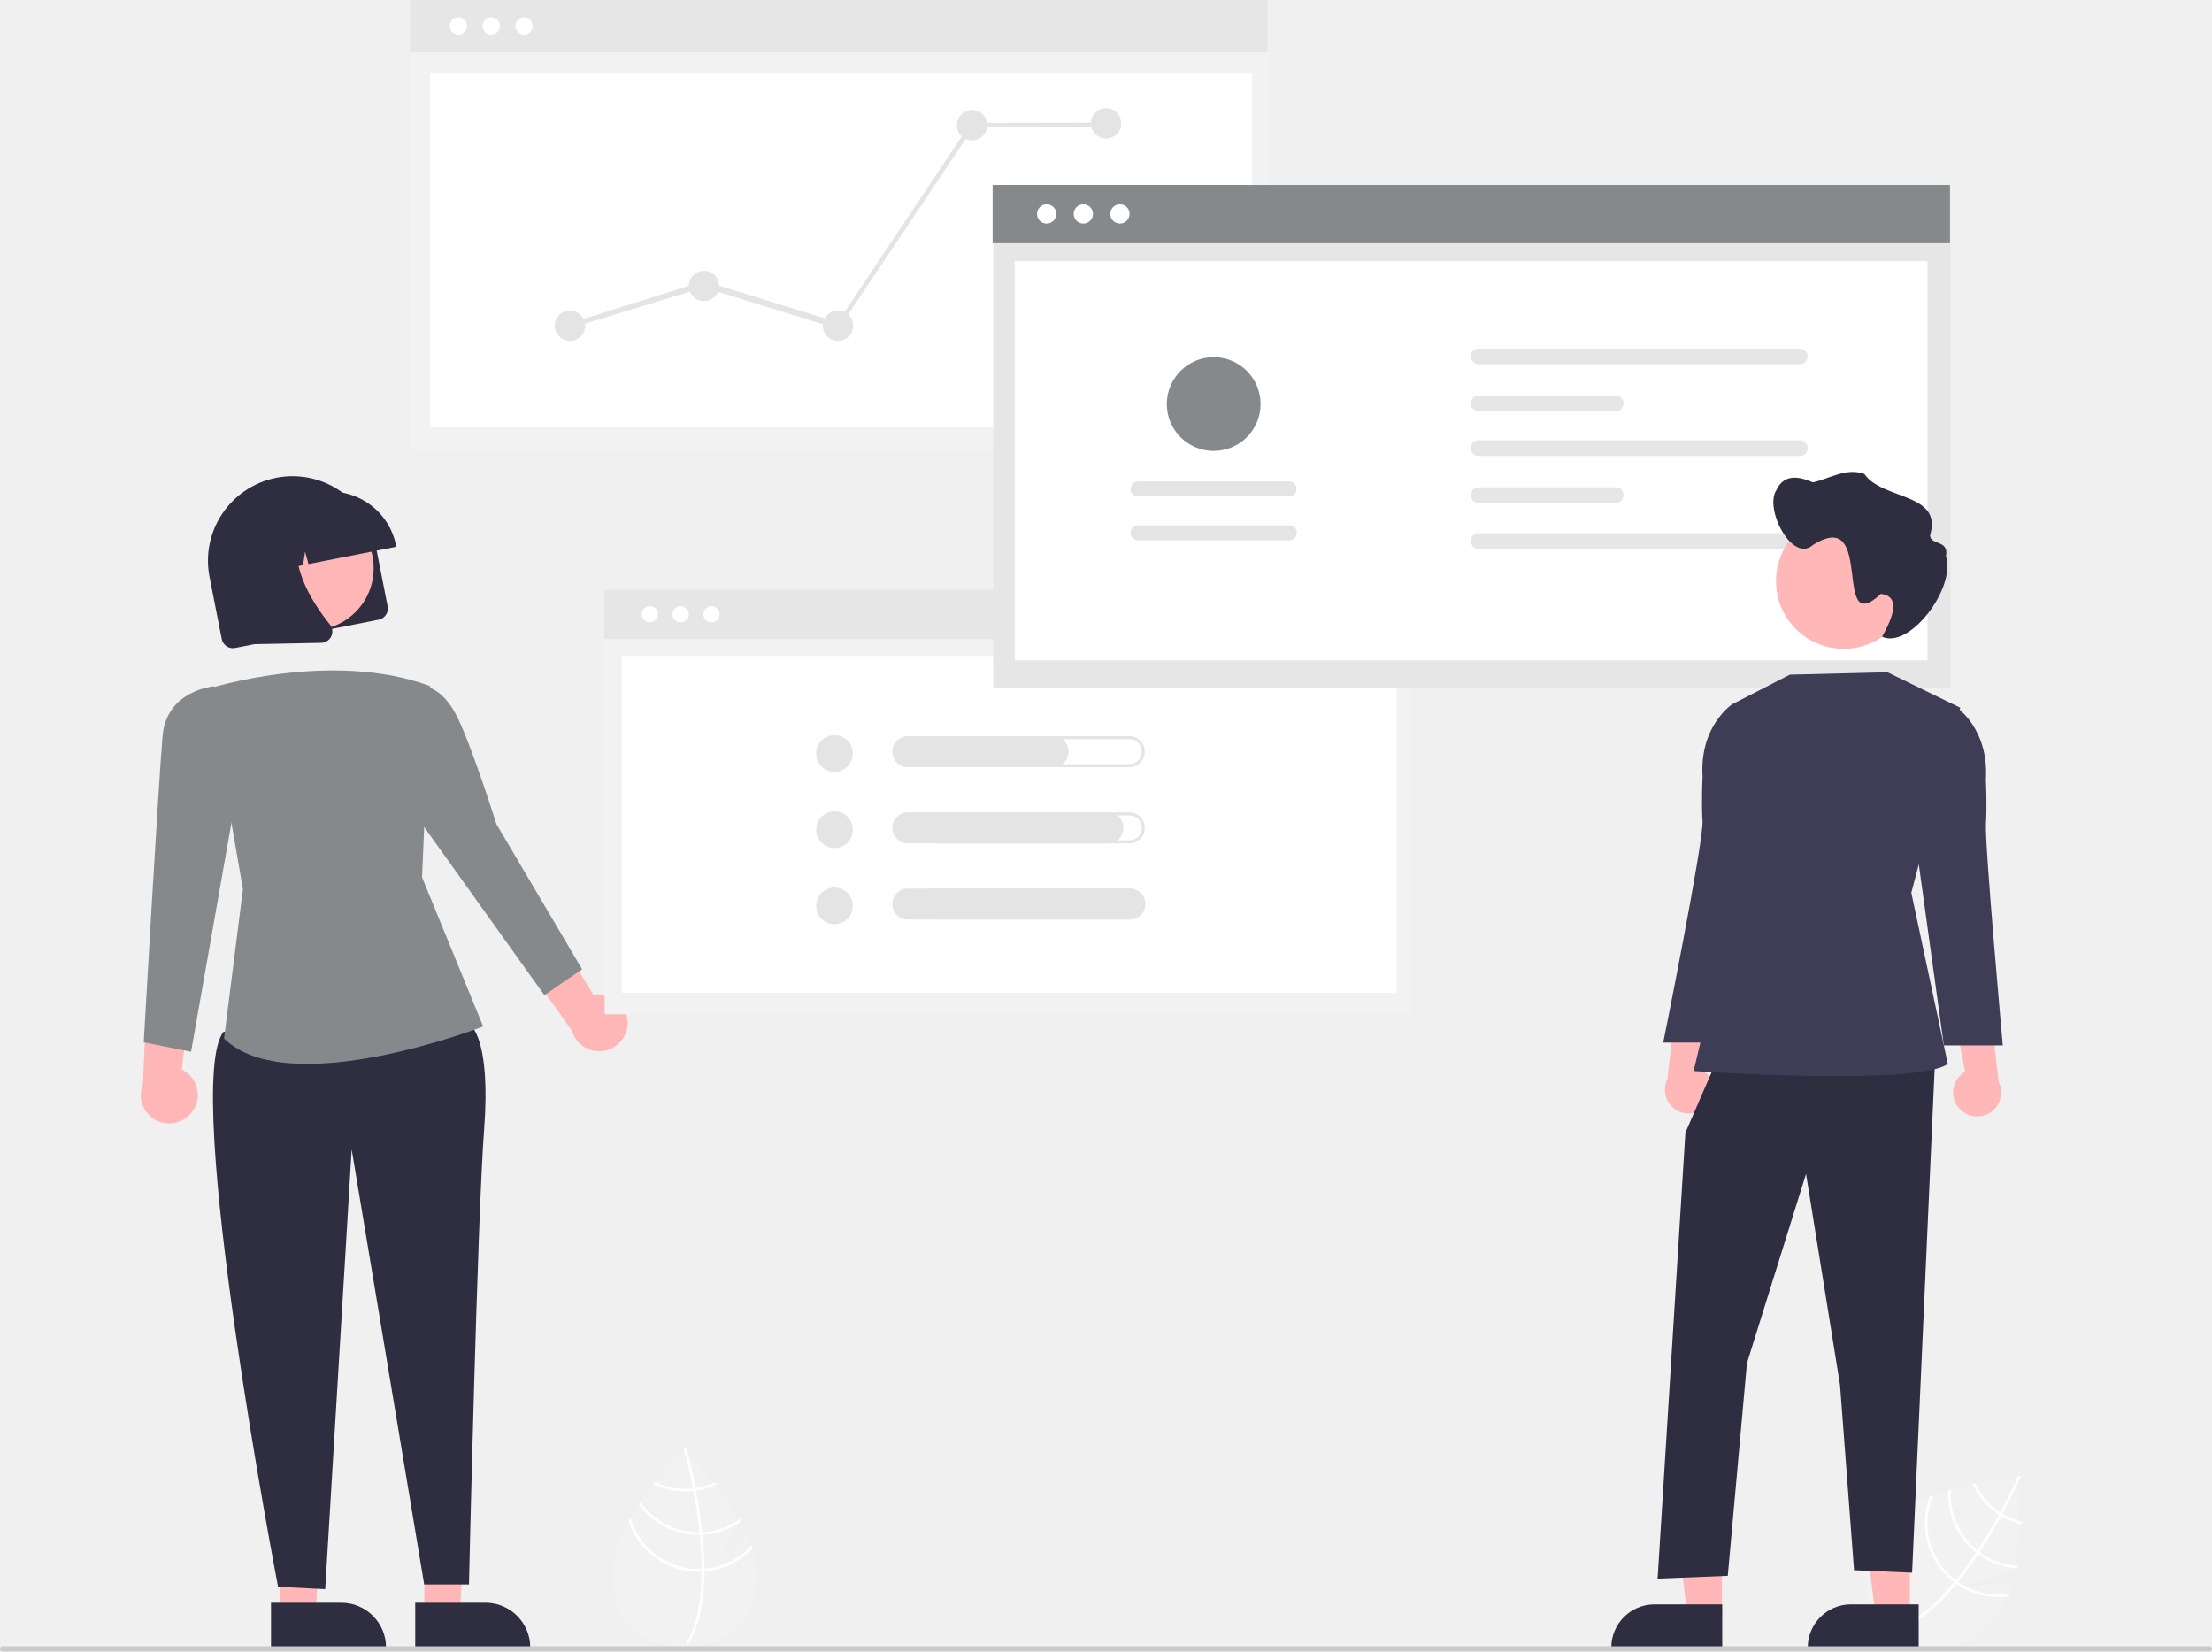
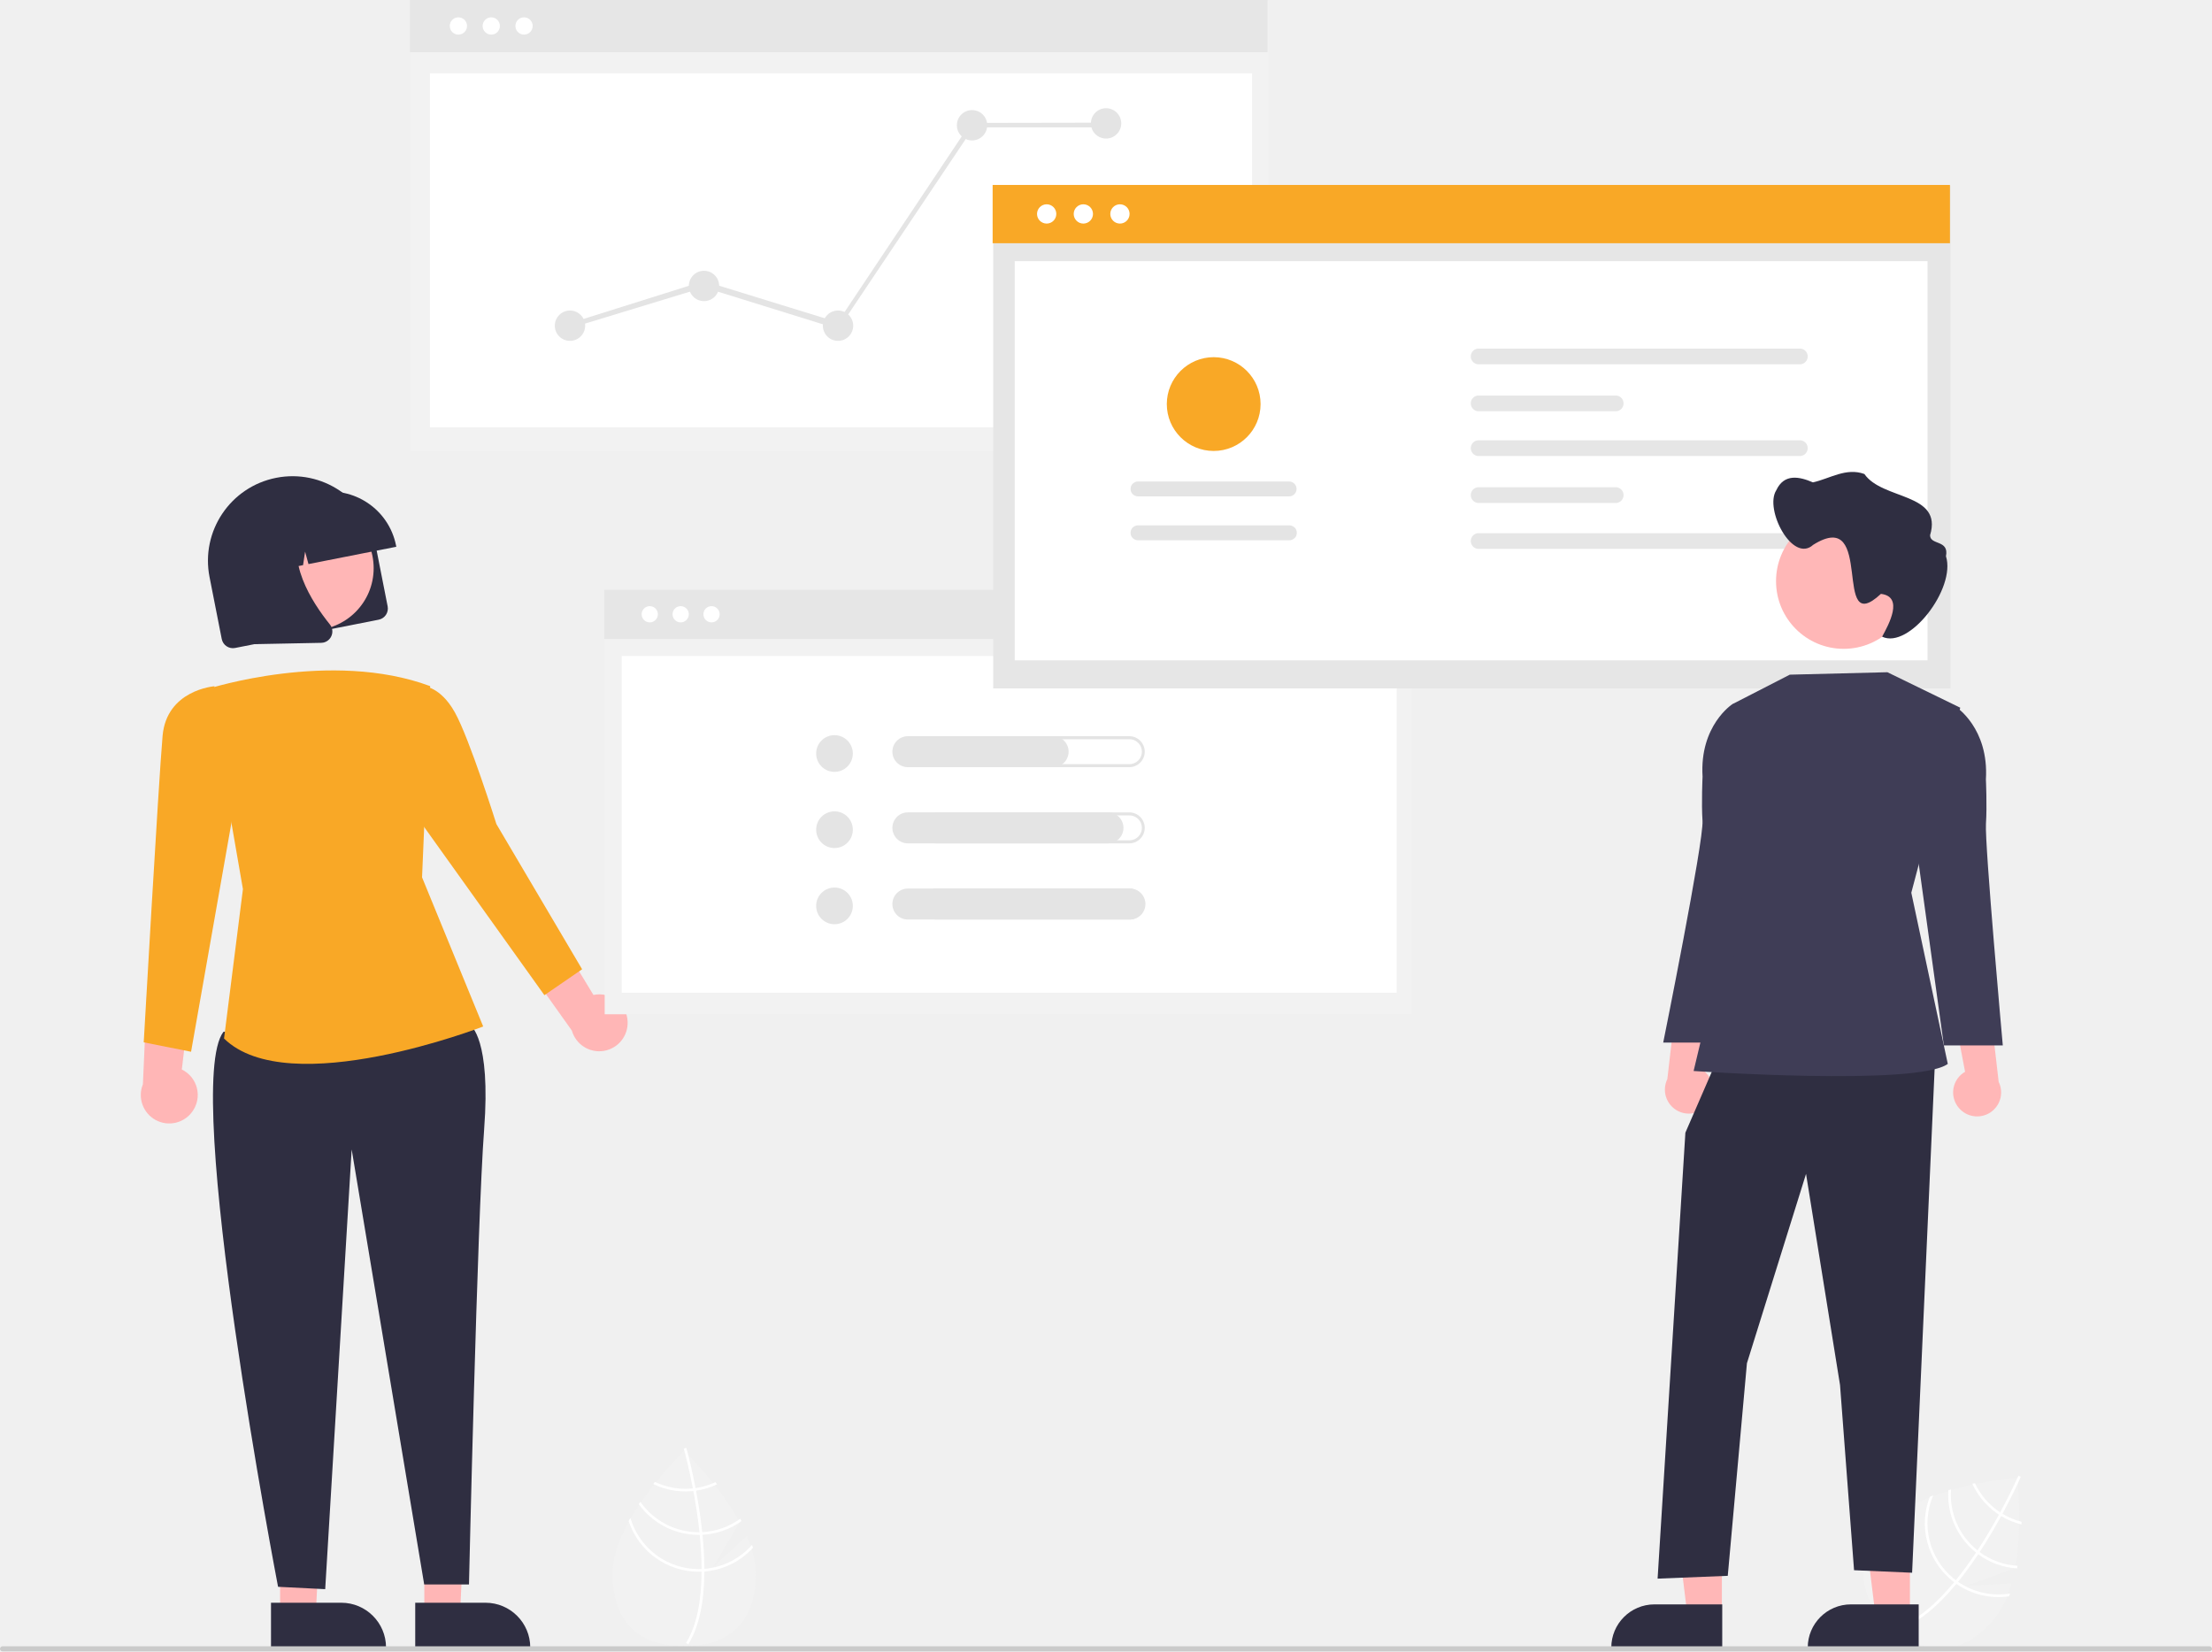
<svg xmlns="http://www.w3.org/2000/svg" data-name="Layer 1" width="864" height="645" viewBox="0 0 864 645">
  <path d="M459.675,727.481l-13.169,12.124,10.466-17.561C448.726,707.091,435.24,694.168,435.24,694.168s-27.978,26.805-27.978,47.876S419.788,770.472,435.24,770.472c15.452,0,27.978-7.357,27.978-28.428A36.962,36.962,0,0,0,459.675,727.481Z" transform="translate(-168 -127.5)" fill="#f2f2f2" />
  <path d="M443.119,740.262v1.039c-.062,12.073-2.098,21.492-6.093,28.125-.057.098-.118.19-.175.288l-.447-.272-.427-.267c4.432-7.162,6-17.286,6.057-27.816.005-.339.01-.684.005-1.028-.015-4.458-.288-8.967-.725-13.348-.031-.339-.067-.684-.103-1.028-.607-5.779-1.481-11.301-2.375-16.098-.062-.339-.129-.679-.195-1.013-1.548-8.113-3.126-13.99-3.486-15.291-.041-.159-.067-.247-.072-.267l.488-.139.005-.005.494-.139c.005.021.093.314.236.859.55,2.036,1.98,7.563,3.383,14.854.062.329.129.668.19,1.008.73,3.892,1.445,8.242,2.01,12.808q.216,1.72.386,3.393c.041.344.077.689.108,1.028Q443.093,734.053,443.119,740.262Z" transform="translate(-168 -127.5)" fill="#fff" />
  <path d="M439.689,708.713c-.344.046-.694.093-1.049.129a28.365,28.365,0,0,1-2.9.149,27.592,27.592,0,0,1-11.929-2.694c-.216.272-.432.545-.653.823a28.614,28.614,0,0,0,12.582,2.9,29.347,29.347,0,0,0,3.095-.165c.35-.036.699-.082,1.044-.134a28.373,28.373,0,0,0,8.201-2.483q-.332-.424-.648-.833A27.497,27.497,0,0,1,439.689,708.713Z" transform="translate(-168 -127.5)" fill="#fff" />
  <path d="M442.275,725.922q-.532.031-1.064.031c-.108.005-.221.005-.329.005a27.738,27.738,0,0,1-22.767-11.893c-.206.303-.411.607-.612.915a28.768,28.768,0,0,0,23.379,12.006c.144,0,.288,0,.432-.005.36-.005.715-.015,1.069-.031a28.616,28.616,0,0,0,15.245-5.347c-.165-.303-.329-.607-.499-.91A27.548,27.548,0,0,1,442.275,725.922Z" transform="translate(-168 -127.5)" fill="#fff" />
  <path d="M443.119,740.262c-.36.031-.72.051-1.08.067-.386.015-.771.026-1.157.026a27.813,27.813,0,0,1-26.664-20.011c-.231.416-.463.828-.684,1.244a28.832,28.832,0,0,0,27.348,19.795c.386,0,.771-.005,1.152-.026.365-.01.725-.031,1.085-.057a28.747,28.747,0,0,0,18.973-9.26c-.108-.38-.231-.756-.355-1.136A27.723,27.723,0,0,1,443.119,740.262Z" transform="translate(-168 -127.5)" fill="#fff" />
  <path d="M953.718,745.933l-17.871,1.031,19.226-6.949c3.1-16.792.86-35.335.86-35.335s-38.63,3-51.985,19.298-8.33,29.928,3.622,39.721c11.952,9.794,26.303,12.043,39.658-4.255A36.962,36.962,0,0,0,953.718,745.933Z" transform="translate(-168 -127.5)" fill="#f2f2f2" />
  <path d="M932.811,745.324l-.658.803c-7.7,9.299-15.245,15.294-22.539,17.892-.106.04-.212.072-.318.112l-.173-.494-.161-.477c7.968-2.731,15.597-9.567,22.315-17.676.219-.259.441-.522.656-.792,2.814-3.458,5.461-7.118,7.899-10.784.191-.282.382-.571.572-.861,3.194-4.855,6.018-9.68,8.366-13.957.167-.302.331-.606.491-.907,3.945-7.256,6.449-12.803,6.996-14.037.069-.149.105-.233.114-.252l.466.202.007-.001.47.205c-.009.019-.127.301-.361.814-.865,1.924-3.263,7.105-6.798,13.634-.161.294-.324.598-.492.9-1.902,3.473-4.106,7.291-6.563,11.181q-.923,1.467-1.853,2.869c-.187.292-.377.582-.568.864Q936.727,740.506,932.811,745.324Z" transform="translate(-168 -127.5)" fill="#fff" />
  <path d="M950.155,718.748c-.296-.183-.596-.368-.893-.565a28.366,28.366,0,0,1-2.338-1.723,27.592,27.592,0,0,1-7.519-9.645c-.34.074-.679.148-1.026.222a28.613,28.613,0,0,0,7.894,10.217,29.344,29.344,0,0,0,2.498,1.835c.293.194.593.38.892.558a28.372,28.372,0,0,0,7.917,3.277q.012-.538.027-1.055A27.497,27.497,0,0,1,950.155,718.748Z" transform="translate(-168 -127.5)" fill="#fff" />
  <path d="M941.248,733.698q-.431-.313-.843-.651c-.087-.064-.174-.136-.258-.205a27.738,27.738,0,0,1-10.072-23.629c-.351.104-.703.209-1.053.32A28.768,28.768,0,0,0,939.496,733.638c.111.091.223.182.337.27.282.224.563.441.847.654a28.616,28.616,0,0,0,15.181,5.527c.065-.339.13-.678.191-1.02A27.548,27.548,0,0,1,941.248,733.698Z" transform="translate(-168 -127.5)" fill="#fff" />
  <path d="M932.811,745.324c-.298-.204-.589-.416-.878-.633-.308-.233-.613-.469-.911-.713a27.813,27.813,0,0,1-7.941-32.379c-.443.175-.883.347-1.318.529a28.832,28.832,0,0,0,8.607,32.645c.298.244.6.485.907.71.289.223.58.436.875.644a28.747,28.747,0,0,0,20.544,4.863c.158-.363.3-.731.446-1.104A27.724,27.724,0,0,1,932.811,745.324Z" transform="translate(-168 -127.5)" fill="#fff" />
  <polygon points="165.74 630.543 179.675 630.542 182.261 576.504 165.737 576.794 165.74 630.543" fill="#ffb6b6" />
  <path d="M330.185,753.493l27.443-.001h.001a17.49,17.49,0,0,1,17.489,17.488v.568l-44.932.002Z" transform="translate(-168 -127.5)" fill="#2f2e41" />
  <polygon points="109.407 630.543 123.342 630.542 126.104 576.504 109.404 576.794 109.407 630.543" fill="#ffb6b6" />
  <path d="M273.852,753.493l27.443-.001h.001a17.49,17.49,0,0,1,17.489,17.488v.568l-44.932.002Z" transform="translate(-168 -127.5)" fill="#2f2e41" />
  <path d="M413.15,526.538a11.048,11.048,0,0,0-13.353-10.425L379.451,482.538l-8.745,18.432,20.662,29.058a11.107,11.107,0,0,0,21.782-3.49Z" transform="translate(-168 -127.5)" fill="#ffb6b6" />
  <path d="M243.132,561.658a11.048,11.048,0,0,0-4.113-16.433l4.617-38.987-18.234,9.15-1.589,35.62a11.107,11.107,0,0,0,19.319,10.65Z" transform="translate(-168 -127.5)" fill="#ffb6b6" />
  <path d="M341.911,522.164l9.868,5.846s8.018,5.104,5.322,40.606-5.919,177.737-5.919,177.737H333.69l-28.329-169.908-10.337,171.749-18.412-.921s-37.618-195.536-21.341-216.758Z" transform="translate(-168 -127.5)" fill="#2f2e41" />
-   <path d="M249.316,396.528s47.988-15.427,86.707-1.044l-3.17,74.684,23.883,58.256s-75.927,29.452-101.229,4.701l7.379-58.354Z" transform="translate(-168 -127.5)" fill="#86898b" />
-   <path d="M323.121,404.255l10.056-8.771s6.708-.079,12.481,10.241,16.231,43.632,16.231,43.632l33.482,56.715L380.642,516.198l-53.103-74.266Z" transform="translate(-168 -127.5)" fill="#86898b" />
-   <path d="M251.096,400.21l.686-4.679s-18.698,1.383-20.28,19.4-7.365,119.68-7.365,119.68l18.495,3.682L261.031,433.951Z" transform="translate(-168 -127.5)" fill="#86898b" />
+   <path d="M249.316,396.528s47.988-15.427,86.707-1.044l-3.17,74.684,23.883,58.256s-75.927,29.452-101.229,4.701l7.379-58.354Z" transform="translate(-168 -127.5)" fill="#f9a826" />
+   <path d="M323.121,404.255l10.056-8.771s6.708-.079,12.481,10.241,16.231,43.632,16.231,43.632l33.482,56.715L380.642,516.198l-53.103-74.266Z" transform="translate(-168 -127.5)" fill="#f9a826" />
+   <path d="M251.096,400.21l.686-4.679s-18.698,1.383-20.28,19.4-7.365,119.68-7.365,119.68l18.495,3.682L261.031,433.951Z" transform="translate(-168 -127.5)" fill="#f9a826" />
  <path d="M315.918,369.536l-56.097,11.046a4.441,4.441,0,0,1-5.209-3.495L249.85,352.907a33.023,33.023,0,0,1,64.802-12.76l4.761,24.18A4.441,4.441,0,0,1,315.918,369.536Z" transform="translate(-168 -127.5)" fill="#2f2e41" />
  <circle cx="121.739" cy="221.93" r="24.211" fill="#ffb6b6" />
  <path d="M322.793,341.055l-34.302,6.755-1.322-4.855-.789,5.271-5.282,1.04-2.619-9.623-1.564,10.447-10.22,2.012-.095-.484a26.152,26.152,0,0,1,20.583-30.678l4.836-.952a26.152,26.152,0,0,1,30.678,20.584Z" transform="translate(-168 -127.5)" fill="#2f2e41" />
  <path d="M294.241,378.493a4.53,4.53,0,0,1-.784.084l-25.99.514-8.174-41.512,27.649-5.445-.527.933c-7.337,12.983,3.385,29.581,10.429,38.32a4.37,4.37,0,0,1,.556,4.62A4.418,4.418,0,0,1,294.241,378.493Z" transform="translate(-168 -127.5)" fill="#2f2e41" />
  <rect id="b0371f3f-df42-4d60-b6c1-6000de199dd5" data-name="Rectangle 246" x="160.347" y="0.272" width="334.981" height="175.89" fill="#f2f2f2" />
  <rect id="a5ec3362-5fc6-49dd-bbc1-e584c03fc30b" data-name="Rectangle 264" x="160.143" width="334.981" height="20.39" fill="#e6e6e6" />
  <rect id="edb19af0-e7ad-43aa-9651-c68038fb40c2" data-name="Rectangle 247" x="167.923" y="28.658" width="321.136" height="138.232" fill="#fff" />
  <circle id="fcfbd1c3-546b-4aa9-92d2-19035f23e7a3" data-name="Ellipse 194" cx="191.886" cy="10.143" r="3.373" fill="#fff" />
  <circle id="fcf1e260-d16a-4b37-91b5-eb72ad8ee2c7" data-name="Ellipse 195" cx="204.689" cy="10.143" r="3.373" fill="#fff" />
  <circle id="ae552ed4-f0ed-4b8a-a24a-450e5f71adc4" data-name="Ellipse 246" cx="179.049" cy="10.143" r="3.373" fill="#fff" />
  <circle cx="222.633" cy="127.209" r="5.926" fill="#e4e4e4" />
  <circle cx="274.981" cy="111.689" r="5.926" fill="#e4e4e4" />
  <circle cx="327.33" cy="127.209" r="5.926" fill="#e4e4e4" />
  <circle cx="379.678" cy="48.923" r="5.926" fill="#e4e4e4" />
  <circle cx="432.026" cy="48.193" r="5.926" fill="#e4e4e4" />
  <polygon points="327.454 128.537 274.981 112.234 223.226 128 222.041 126.419 274.981 109.766 327.205 125.882 379.1 48.091 379.309 48.006 431.657 47.914 432.395 49.747 380.255 49.755 327.454 128.537" fill="#e4e4e4" />
  <rect id="a979eff9-2035-45aa-8fad-490bbaa22894" data-name="Rectangle 246" x="236.194" y="230.63" width="315.238" height="165.523" fill="#f2f2f2" />
  <rect id="b5344e31-85e8-4079-8f4b-e609523654c2" data-name="Rectangle 264" x="236.002" y="230.374" width="315.238" height="19.189" fill="#e6e6e6" />
  <rect id="a6983896-3ceb-4bf9-866b-7e40cad74d1b" data-name="Rectangle 247" x="242.841" y="256.235" width="302.691" height="131.489" fill="#fff" />
  <circle id="f96e66fe-9216-4da2-bba4-b63d176988a9" data-name="Ellipse 194" cx="265.874" cy="239.919" r="3.174" fill="#fff" />
  <circle id="e3ffbb79-e13a-4bd7-b23c-45510780cb2f" data-name="Ellipse 195" cx="277.923" cy="239.919" r="3.174" fill="#fff" />
  <circle id="ec6ea03b-7290-43d8-8b25-59bf30f1f0ee" data-name="Ellipse 246" cx="253.794" cy="239.919" r="3.174" fill="#fff" />
  <rect id="e9e5cf6b-8f55-43bf-8281-302b4fb1e9d5" data-name="Rectangle 246" x="387.948" y="72.539" width="373.927" height="196.339" fill="#e6e6e6" />
-   <rect id="e4e8a65e-8422-4898-a810-30d755c7dafc" data-name="Rectangle 264" x="387.72" y="72.236" width="373.927" height="22.761" fill="#86898b" />
+   <rect id="e4e8a65e-8422-4898-a810-30d755c7dafc" data-name="Rectangle 264" x="387.72" y="72.236" width="373.927" height="22.761" fill="#f9a826" />
  <rect id="b6acd298-89f8-46a0-ab3e-c2f0533bc288" data-name="Rectangle 247" x="396.342" y="101.988" width="356.537" height="155.932" fill="#fff" />
  <circle id="a2e6f9e4-3ad4-420f-8fe3-197d901d1e70" data-name="Ellipse 194" cx="423.153" cy="83.558" r="3.765" fill="#fff" />
  <circle id="b303a717-eadc-4672-a419-54a1feb6afd8" data-name="Ellipse 195" cx="437.445" cy="83.558" r="3.765" fill="#fff" />
  <circle id="b1ff2c46-8045-41fc-afe2-76f8fb520d89" data-name="Ellipse 246" cx="408.824" cy="83.558" r="3.765" fill="#fff" />
  <path d="M745.157,263.656a3.084,3.084,0,0,0,0,6.114H871.41a3.084,3.084,0,0,0,0-6.114Z" transform="translate(-168 -127.5)" fill="#e6e6e6" />
  <path d="M745.157,335.752a3.084,3.084,0,0,0,0,6.114H871.41a3.084,3.084,0,0,0,0-6.114Z" transform="translate(-168 -127.5)" fill="#e6e6e6" />
  <path d="M745.157,281.997a3.084,3.084,0,0,0,0,6.114h54.327a3.084,3.084,0,0,0,0-6.114Z" transform="translate(-168 -127.5)" fill="#e6e6e6" />
  <path d="M745.157,299.479a3.084,3.084,0,0,0,0,6.114H871.41a3.084,3.084,0,0,0,0-6.114Z" transform="translate(-168 -127.5)" fill="#e6e6e6" />
  <path d="M745.157,317.82a3.084,3.084,0,0,0,0,6.114h54.327a3.084,3.084,0,0,0,0-6.114Z" transform="translate(-168 -127.5)" fill="#e6e6e6" />
  <path d="M671.576,338.516a2.91,2.91,0,1,0,.003-5.819H612.553a2.91,2.91,0,1,0-.003,5.819H671.576Z" transform="translate(-168 -127.5)" fill="#e4e4e4" />
  <path d="M671.576,321.374a2.91,2.91,0,0,0,0-5.819H612.553a2.91,2.91,0,1,0-.003,5.819H671.576Z" transform="translate(-168 -127.5)" fill="#e4e4e4" />
-   <path d="M642.064,267.005a18.314,18.314,0,1,1-18.314,18.314v0A18.335,18.335,0,0,1,642.064,267.005Z" transform="translate(-168 -127.5)" fill="#86898b" />
+   <path d="M642.064,267.005a18.314,18.314,0,1,1-18.314,18.314v0A18.335,18.335,0,0,1,642.064,267.005Z" transform="translate(-168 -127.5)" fill="#f9a826" />
  <circle cx="325.952" cy="294.307" r="7.166" fill="#e4e4e4" />
  <path d="M609.085,416.231a4.86,4.86,0,1,1,0,9.719H533.721a4.86,4.86,0,1,1,0-9.719h75.364m0-1.19H533.721a6.05,6.05,0,1,0,0,12.1h75.364a6.05,6.05,0,1,0,0-12.1Z" transform="translate(-168 -127.5)" fill="#e4e4e4" />
  <path d="M579.348,427.14h-56.733a6.05,6.05,0,1,1,0-12.1h56.733a6.05,6.05,0,0,1,0,12.1Z" transform="translate(-168 -127.5)" fill="#e4e4e4" />
  <circle cx="325.952" cy="324.062" r="7.166" fill="#e4e4e4" />
  <path d="M609.085,445.986a4.86,4.86,0,1,1,0,9.719H533.721a4.86,4.86,0,1,1,0-9.719h75.364m0-1.19H533.721a6.05,6.05,0,1,0,0,12.1h75.364a6.05,6.05,0,1,0,0-12.1Z" transform="translate(-168 -127.5)" fill="#e4e4e4" />
  <path d="M600.771,456.895H522.615a6.05,6.05,0,0,1,0-12.1h78.157a6.05,6.05,0,0,1,0,12.1Z" transform="translate(-168 -127.5)" fill="#e4e4e4" />
  <circle cx="325.952" cy="353.817" r="7.166" fill="#e4e4e4" />
  <path d="M609.085,475.741a4.86,4.86,0,1,1,0,9.719H533.721a4.86,4.86,0,1,1,0-9.719h75.364m0-1.19H533.721a6.05,6.05,0,1,0,0,12.1h75.364a6.05,6.05,0,1,0,0-12.1Z" transform="translate(-168 -127.5)" fill="#e4e4e4" />
  <path d="M609.353,486.651h-86.739a6.05,6.05,0,1,1,0-12.1h86.739a6.05,6.05,0,0,1,0,12.1Z" transform="translate(-168 -127.5)" fill="#e4e4e4" />
  <path d="M834.869,559.069a9.311,9.311,0,0,0-2.486-14.059l6.188-32.505-15.871,6.614-3.443,29.853A9.362,9.362,0,0,0,834.869,559.069Z" transform="translate(-168 -127.5)" fill="#ffb7b7" />
  <polygon points="746.005 631.024 732.566 631.023 726.173 579.187 746.008 579.188 746.005 631.024" fill="#ffb7b7" />
  <path d="M917.433,771.551l-43.333-.002v-.548a16.867,16.867,0,0,1,16.866-16.866h.001l26.466.001Z" transform="translate(-168 -127.5)" fill="#2f2e41" />
  <polygon points="672.561 631.024 659.122 631.023 652.729 579.187 672.564 579.188 672.561 631.024" fill="#ffb7b7" />
  <path d="M840.7,771.551l-43.333-.002v-.548a16.867,16.867,0,0,1,16.866-16.866h.001l26.466.001Z" transform="translate(-168 -127.5)" fill="#2f2e41" />
  <polygon points="671.46 412.093 658.306 442.398 647.455 616.58 674.86 615.484 682.344 532.451 705.433 458.495 718.707 540.944 724.188 613.291 746.863 614.273 755.9 412.093 671.46 412.093" fill="#2f2e41" />
  <path d="M905.214,390.057l-38.125.954-22.383,11.491-1.228,84.776-13.96,58.531s87.224,6.003,99.282-2.766l-14.25-66.867,19.113-72.264Z" transform="translate(-168 -127.5)" fill="#3f3d56" />
  <path d="M848.778,403.826l-4.072-1.325S831.787,410.792,833.016,430.836c0,0-.484,10.372-.022,17.275.53,7.918-15.347,86.598-15.347,86.598h23.02l9.866-71.252Z" transform="translate(-168 -127.5)" fill="#3f3d56" />
  <path d="M933.064,560.165a9.311,9.311,0,0,1,2.486-14.059l-6.188-32.505,15.871,6.614,3.443,29.853A9.362,9.362,0,0,1,933.064,560.165Z" transform="translate(-168 -127.5)" fill="#ffb7b7" />
  <path d="M927.925,404.923l4.072-1.325s12.918,8.291,11.689,28.335c0,0,.484,10.372.022,17.275-.53,7.918,6.577,86.598,6.577,86.598H927.266l-9.866-71.252Z" transform="translate(-168 -127.5)" fill="#3f3d56" />
  <path d="M914.572,354.49A26.429,26.429,0,1,1,888.144,328.061h0a26.363,26.363,0,0,1,26.429,26.297Q914.573,354.424,914.572,354.49Z" transform="translate(-168 -127.5)" fill="#ffb7b7" />
  <path d="M861.803,318.991c3.096-6.657,9.087-5.341,14.327-3.085,6.635-1.472,12.946-5.878,20.096-3.272,7.042,10.243,30.687,7.229,25.657,23.905-.007,3.996,7.519,1.67,6.205,8.214,3.986,12.594-14.389,36.446-24.939,31.423,2.609-4.782,8.569-15.642-.471-16.719-19.445,18.093-2.006-34.453-26.439-19.172C868.149,347.688,857.074,326.396,861.803,318.991Z" transform="translate(-168 -127.5)" fill="#2f2e41" />
  <path d="M1031,772.5H169a1,1,0,0,1,0-2h862a1,1,0,0,1,0,2Z" transform="translate(-168 -127.5)" fill="#cacaca" />
</svg>
